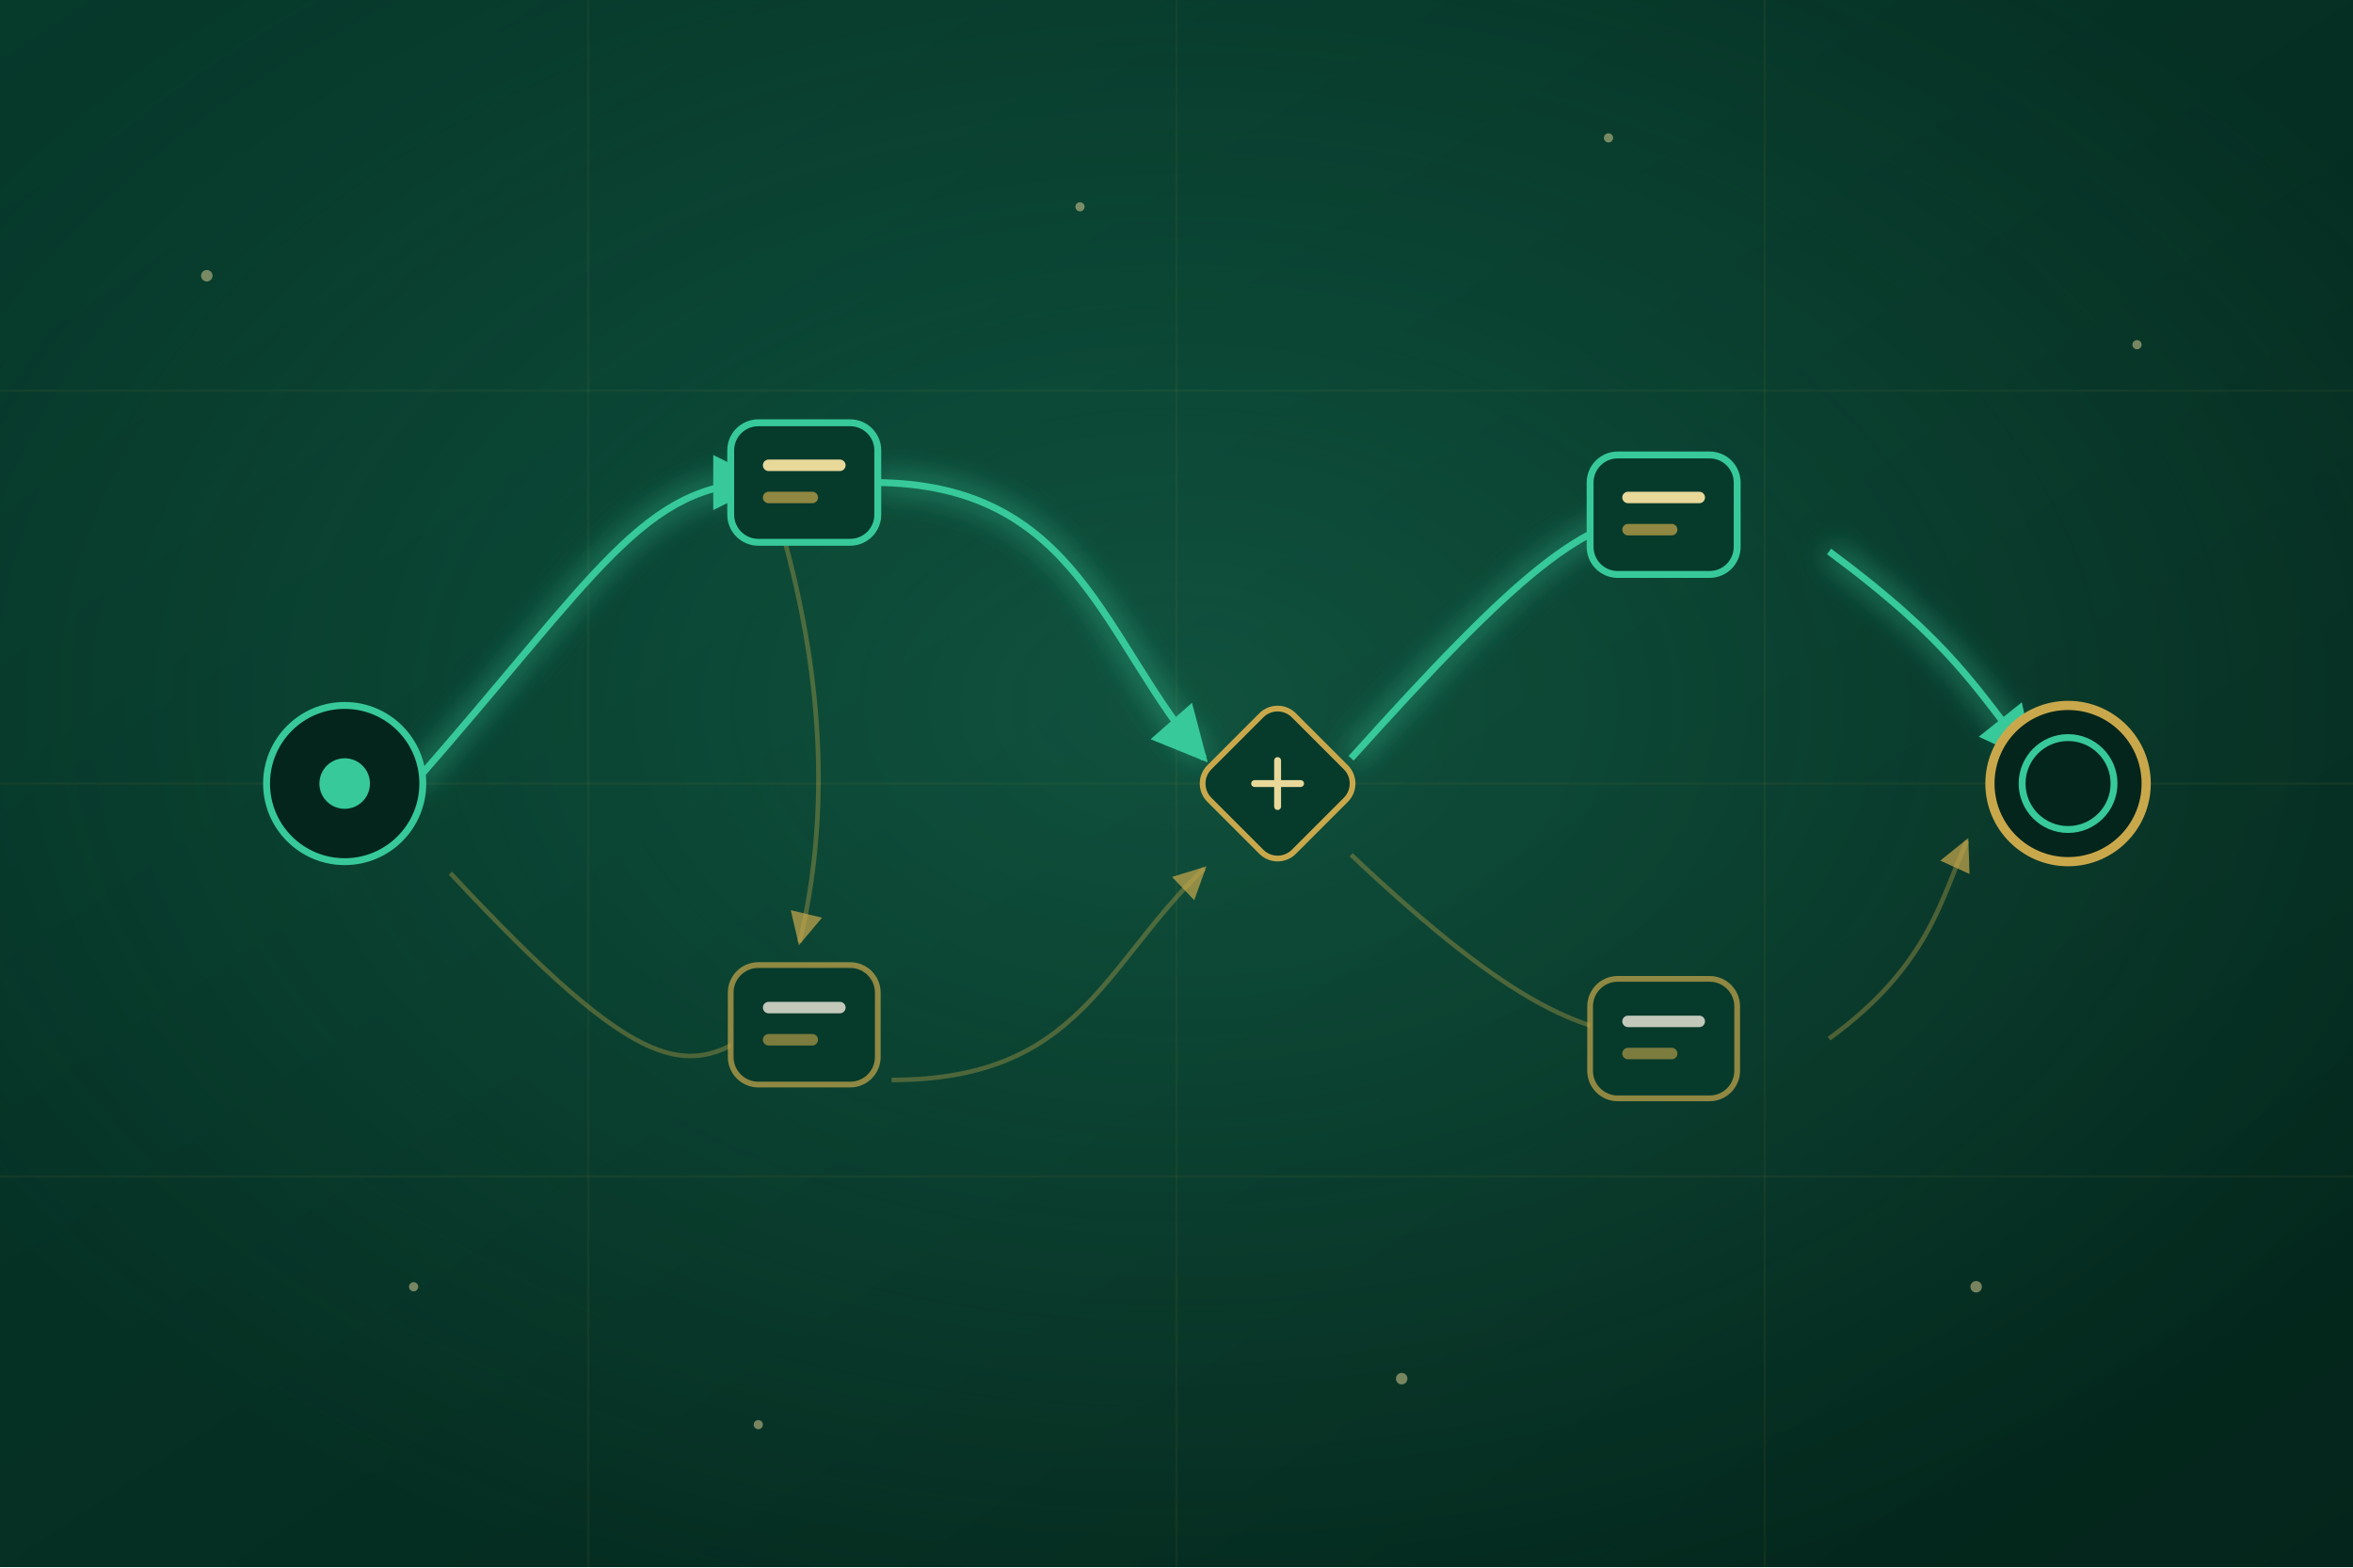
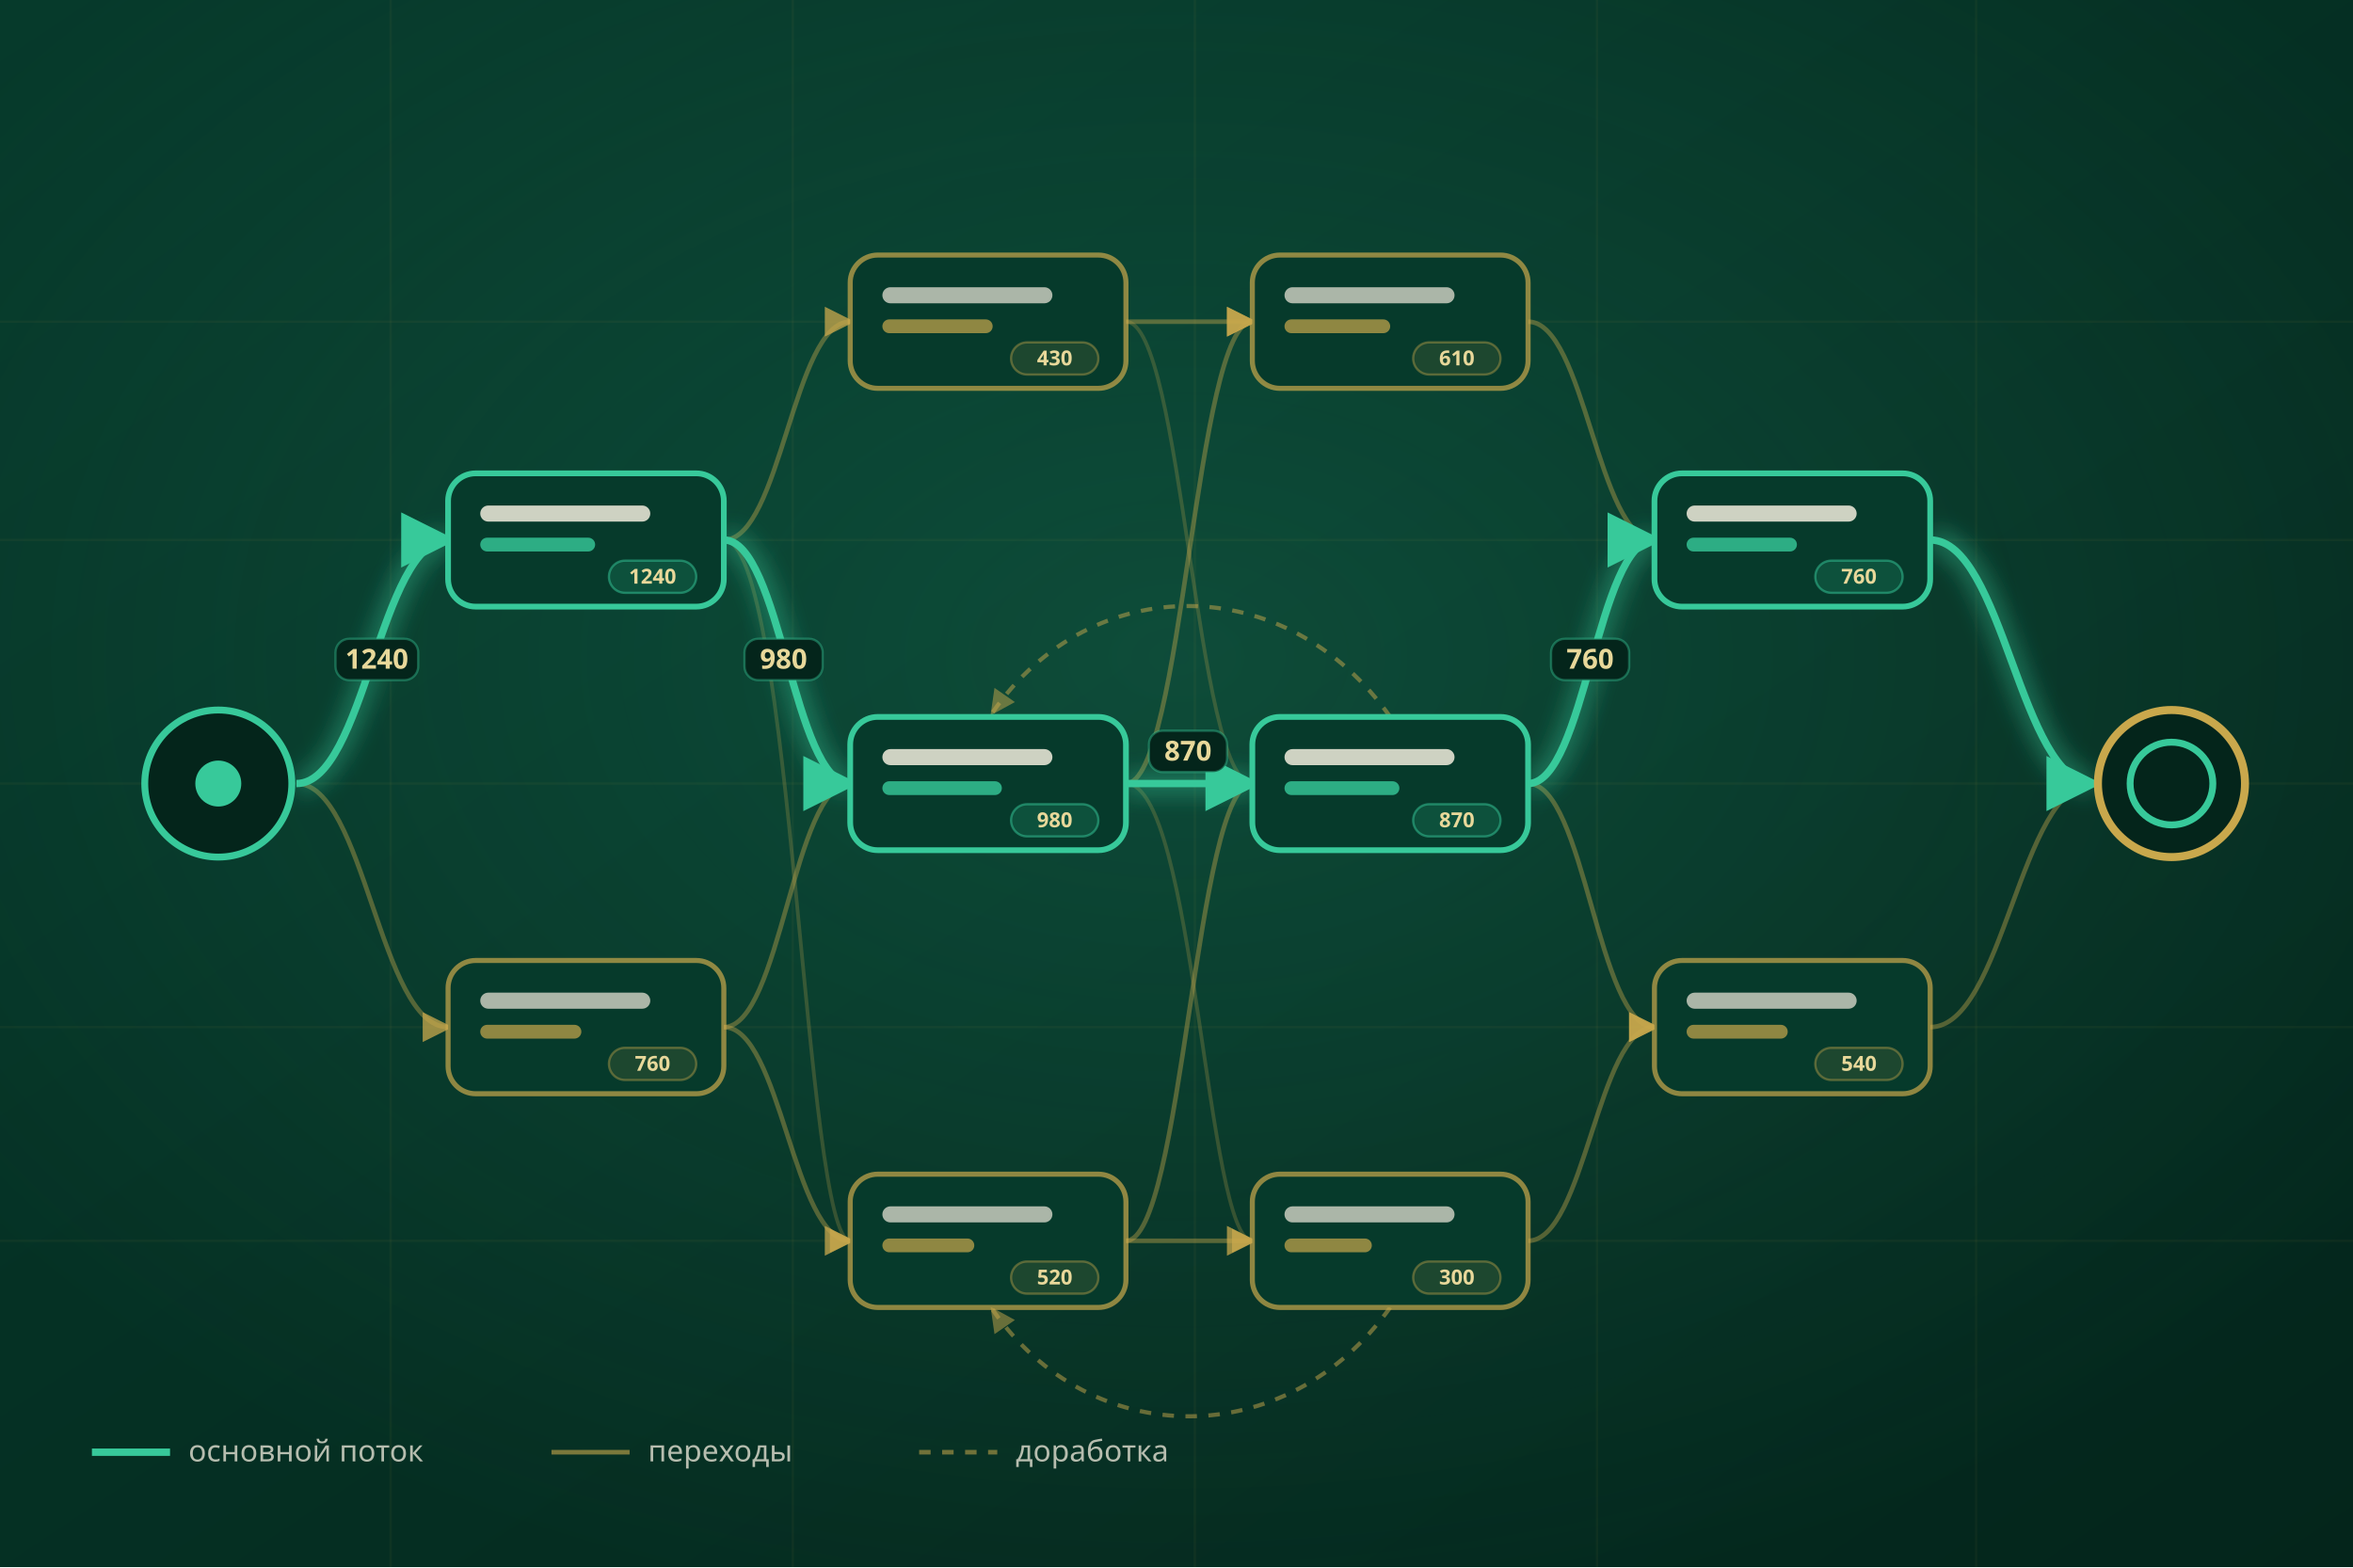
- <svg xmlns="http://www.w3.org/2000/svg" viewBox="0 0 1024 682" width="1024" height="682" fill="none">
+ <svg xmlns="http://www.w3.org/2000/svg" viewBox="0 0 1024 682" width="1024" height="682" fill="none" font-family="'Sora','Segoe UI',sans-serif">
  <defs>
    <linearGradient id="bg" x1="0" y1="0" x2="1" y2="1">
      <stop offset="0" stop-color="#063A2B" />
      <stop offset="1" stop-color="#04251B" />
    </linearGradient>
-     <radialGradient id="glow" cx="0.5" cy="0.45" r="0.6">
-       <stop offset="0" stop-color="#37C99A" stop-opacity="0.22" />
+     <radialGradient id="glow" cx="0.5" cy="0.42" r="0.62">
+       <stop offset="0" stop-color="#37C99A" stop-opacity="0.18" />
      <stop offset="1" stop-color="#37C99A" stop-opacity="0" />
    </radialGradient>
-     <filter id="soft" x="-40%" y="-40%" width="180%" height="180%">
-       <feGaussianBlur stdDeviation="6" />
+     <filter id="soft" x="-30%" y="-30%" width="160%" height="160%">
+       <feGaussianBlur stdDeviation="5" />
    </filter>
-     <marker id="arrGold" viewBox="0 0 10 10" refX="9" refY="5" markerWidth="7" markerHeight="7" orient="auto-start-reverse">
-       <path d="M0 0 L10 5 L0 10 z" fill="#C9A84C" fill-opacity="0.7" />
+     <marker id="aG" viewBox="0 0 10 10" refX="8.5" refY="5" markerWidth="6.5" markerHeight="6.5" orient="auto-start-reverse">
+       <path d="M0 0 L10 5 L0 10 z" fill="#C9A84C" fill-opacity="0.75" />
    </marker>
-     <marker id="arrMint" viewBox="0 0 10 10" refX="9" refY="5" markerWidth="8" markerHeight="8" orient="auto-start-reverse">
+     <marker id="aM" viewBox="0 0 10 10" refX="8.5" refY="5" markerWidth="7.5" markerHeight="7.5" orient="auto-start-reverse">
      <path d="M0 0 L10 5 L0 10 z" fill="#37C99A" />
+     </marker>
+     <marker id="aL" viewBox="0 0 10 10" refX="8.5" refY="5" markerWidth="6" markerHeight="6" orient="auto-start-reverse">
+       <path d="M0 0 L10 5 L0 10 z" fill="#C9A84C" fill-opacity="0.5" />
    </marker>
  </defs>
  <rect width="1024" height="682" fill="url(#bg)" />
  <rect width="1024" height="682" fill="url(#glow)" />
-   <g stroke="#C9A84C" stroke-opacity="0.06" stroke-width="1">
-     <path d="M0 170 H1024 M0 341 H1024 M0 512 H1024" />
-     <path d="M256 0 V682 M512 0 V682 M768 0 V682" />
+   <g stroke="#C9A84C" stroke-opacity="0.05" stroke-width="1">
+     <path d="M0 140 H1024 M0 235 H1024 M0 341 H1024 M0 447 H1024 M0 540 H1024" />
+     <path d="M170 0 V682 M345 0 V682 M520 0 V682 M695 0 V682 M860 0 V682" />
  </g>
-   <g fill="#E8D89A" fill-opacity="0.5">
-     <circle cx="90" cy="120" r="2.5" />
-     <circle cx="180" cy="560" r="2" />
-     <circle cx="470" cy="90" r="2" />
-     <circle cx="610" cy="600" r="2.5" />
-     <circle cx="930" cy="150" r="2" />
-     <circle cx="860" cy="560" r="2.5" />
-     <circle cx="330" cy="620" r="2" />
-     <circle cx="700" cy="60" r="2" />
+   <g stroke="#C9A84C" stroke-opacity="0.4" stroke-width="2" fill="none" marker-end="url(#aG)">
+     <path d="M129 341 C158.7 341 165.3 447 195 447" />
+     <path d="M315 235 C339.75 235 345.25 140 370 140" />
+     <path d="M315 447 C339.75 447 345.25 341 370 341" />
+     <path d="M315 447 C339.75 447 345.25 540 370 540" />
+     <path d="M490 140 L545 140" />
+     <path d="M490 341 C514.75 341 520.25 140 545 140" />
+     <path d="M490 540 C514.75 540 520.25 341 545 341" />
+     <path d="M490 540 L545 540" />
+     <path d="M665 140 C689.75 140 695.25 235 720 235" />
+     <path d="M665 341 C689.75 341 695.25 447 720 447" />
+     <path d="M665 540 C689.75 540 695.25 447 720 447" />
+     <path d="M840 447 C871.95 447 879.05 341 911 341" />
  </g>
-   <g stroke="#C9A84C" stroke-opacity="0.35" stroke-width="2" marker-end="url(#arrGold)" fill="none">
-     <path d="M196 380 C 280 470, 300 470, 332 446" />
-     <path d="M388 470 C 470 470, 480 420, 524 378" />
-     <path d="M340 230 C 360 300, 360 360, 348 410" />
-     <path d="M588 372 C 660 440, 690 450, 724 452" />
-     <path d="M796 452 C 840 420, 845 390, 856 366" />
+   <g stroke="#C9A84C" stroke-opacity="0.24" stroke-width="1.6" fill="none" marker-end="url(#aG)">
+     <path d="M315 235 C345 235 350 540 370 540" />
+     <path d="M490 140 C514.75 140 520.25 341 545 341" />
+     <path d="M490 341 C520 341 525 540 545 540" />
  </g>
-   <g filter="url(#soft)" stroke="#37C99A" stroke-opacity="0.55" stroke-width="7" fill="none">
-     <path d="M180 341 C 260 250, 280 210, 332 210" />
-     <path d="M380 210 C 470 210, 480 280, 524 330" />
-     <path d="M588 330 C 660 250, 690 224, 724 224" />
-     <path d="M796 240 C 850 280, 860 300, 884 330" />
+   <g stroke="#C9A84C" stroke-opacity="0.5" stroke-width="1.8" stroke-dasharray="5 5" fill="none" marker-end="url(#aL)">
+     <path d="M605 312 C560 248 475 248 432 310" />
+     <path d="M605 569 C560 632 475 632 432 570" />
  </g>
-   <g stroke="#37C99A" stroke-width="3" marker-end="url(#arrMint)" fill="none">
-     <path d="M180 341 C 260 250, 280 210, 332 210" />
-     <path d="M380 210 C 470 210, 480 280, 524 330" />
-     <path d="M588 330 C 660 250, 690 224, 724 224" />
-     <path d="M796 240 C 850 280, 860 300, 884 330" />
+   <g filter="url(#soft)" stroke="#37C99A" stroke-opacity="0.5" stroke-width="8" fill="none">
+     <path d="M129 341 C158.7 341 165.3 235 195 235" />
+     <path d="M315 235 C339.75 235 345.25 341 370 341" />
+     <path d="M490 341 L545 341" />
+     <path d="M665 341 C689.75 341 695.25 235 720 235" />
+     <path d="M840 235 C871.95 235 879.05 341 911 341" />
  </g>
-   <g>
-     <circle cx="150" cy="341" r="34" fill="#04251B" stroke="#37C99A" stroke-width="3" />
-     <circle cx="150" cy="341" r="11" fill="#37C99A" />
+   <g stroke="#37C99A" stroke-width="3.2" fill="none" marker-end="url(#aM)">
+     <path d="M129 341 C158.7 341 165.3 235 195 235" />
+     <path d="M315 235 C339.75 235 345.25 341 370 341" />
+     <path d="M490 341 L545 341" />
+     <path d="M665 341 C689.75 341 695.25 235 720 235" />
+     <path d="M840 235 C871.95 235 879.05 341 911 341" />
+   </g>
+   <g font-size="12" font-weight="700" fill="#E8D89A" text-anchor="middle">
    <g>
-       <rect x="318" y="184" width="64" height="52" rx="12" fill="#063A2B" stroke="#37C99A" stroke-width="3" />
-       <rect x="332" y="200" width="36" height="5" rx="2.5" fill="#E8D89A" />
-       <rect x="332" y="214" width="24" height="5" rx="2.5" fill="#C9A84C" fill-opacity="0.7" />
+       <rect x="146" y="278" width="36" height="18" rx="6" fill="#04251B" stroke="#37C99A" stroke-opacity="0.4" />
+       <text x="164" y="291">1240</text>
    </g>
    <g>
-       <rect x="318" y="420" width="64" height="52" rx="12" fill="#063A2B" stroke="#C9A84C" stroke-width="2.5" stroke-opacity="0.7" />
-       <rect x="332" y="436" width="36" height="5" rx="2.5" fill="#F1ECDD" fill-opacity="0.8" />
-       <rect x="332" y="450" width="24" height="5" rx="2.5" fill="#C9A84C" fill-opacity="0.6" />
-     </g>
-     <g transform="translate(556 341)">
-       <rect x="-26" y="-26" width="52" height="52" rx="10" transform="rotate(45)" fill="#063A2B" stroke="#C9A84C" stroke-width="2.5" />
-       <path d="M-10 0 H10 M0 -10 V10" stroke="#E8D89A" stroke-width="3" stroke-linecap="round" />
+       <rect x="324" y="278" width="34" height="18" rx="6" fill="#04251B" stroke="#37C99A" stroke-opacity="0.4" />
+       <text x="341" y="291">980</text>
    </g>
    <g>
-       <rect x="692" y="198" width="64" height="52" rx="12" fill="#063A2B" stroke="#37C99A" stroke-width="3" />
-       <rect x="706" y="214" width="36" height="5" rx="2.5" fill="#E8D89A" />
-       <rect x="706" y="228" width="24" height="5" rx="2.5" fill="#C9A84C" fill-opacity="0.7" />
+       <rect x="500" y="318" width="34" height="18" rx="6" fill="#04251B" stroke="#37C99A" stroke-opacity="0.4" />
+       <text x="517" y="331">870</text>
    </g>
    <g>
-       <rect x="692" y="426" width="64" height="52" rx="12" fill="#063A2B" stroke="#C9A84C" stroke-width="2.5" stroke-opacity="0.7" />
-       <rect x="706" y="442" width="36" height="5" rx="2.5" fill="#F1ECDD" fill-opacity="0.8" />
-       <rect x="706" y="456" width="24" height="5" rx="2.5" fill="#C9A84C" fill-opacity="0.6" />
+       <rect x="675" y="278" width="34" height="18" rx="6" fill="#04251B" stroke="#37C99A" stroke-opacity="0.4" />
+       <text x="692" y="291">760</text>
    </g>
-     <circle cx="900" cy="341" r="34" fill="#04251B" stroke="#C9A84C" stroke-width="4" />
-     <circle cx="900" cy="341" r="20" fill="none" stroke="#37C99A" stroke-width="3" />
+   </g>
+   <circle cx="95" cy="341" r="32" fill="#04251B" stroke="#37C99A" stroke-width="3" />
+   <circle cx="95" cy="341" r="10" fill="#37C99A" />
+   <circle cx="945" cy="341" r="32" fill="#04251B" stroke="#C9A84C" stroke-width="3.5" />
+   <circle cx="945" cy="341" r="18" fill="none" stroke="#37C99A" stroke-width="3" />
+   <g transform="translate(195,206)">
+     <rect width="120" height="58" rx="12" fill="#063A2B" stroke="#37C99A" stroke-width="2.5" />
+     <rect x="14" y="14" width="74" height="7" rx="3.5" fill="#F1ECDD" fill-opacity="0.85" />
+     <rect x="14" y="28" width="50" height="6" rx="3" fill="#37C99A" fill-opacity="0.8" />
+     <rect x="70" y="38" width="38" height="14" rx="7" fill="#37C99A" fill-opacity="0.16" stroke="#37C99A" stroke-opacity="0.5" />
+     <text x="89" y="48" font-size="9" font-weight="700" fill="#E8D89A" text-anchor="middle">1240</text>
+   </g>
+   <g transform="translate(195,418)">
+     <rect width="120" height="58" rx="12" fill="#063A2B" stroke="#C9A84C" stroke-width="2.2" stroke-opacity="0.7" />
+     <rect x="14" y="14" width="74" height="7" rx="3.5" fill="#F1ECDD" fill-opacity="0.7" />
+     <rect x="14" y="28" width="44" height="6" rx="3" fill="#C9A84C" fill-opacity="0.7" />
+     <rect x="70" y="38" width="38" height="14" rx="7" fill="#C9A84C" fill-opacity="0.12" stroke="#C9A84C" stroke-opacity="0.4" />
+     <text x="89" y="48" font-size="9" font-weight="700" fill="#E8D89A" text-anchor="middle">760</text>
+   </g>
+   <g transform="translate(370,111)">
+     <rect width="120" height="58" rx="12" fill="#063A2B" stroke="#C9A84C" stroke-width="2.2" stroke-opacity="0.7" />
+     <rect x="14" y="14" width="74" height="7" rx="3.5" fill="#F1ECDD" fill-opacity="0.7" />
+     <rect x="14" y="28" width="48" height="6" rx="3" fill="#C9A84C" fill-opacity="0.7" />
+     <rect x="70" y="38" width="38" height="14" rx="7" fill="#C9A84C" fill-opacity="0.12" stroke="#C9A84C" stroke-opacity="0.4" />
+     <text x="89" y="48" font-size="9" font-weight="700" fill="#E8D89A" text-anchor="middle">430</text>
+   </g>
+   <g transform="translate(370,312)">
+     <rect width="120" height="58" rx="12" fill="#063A2B" stroke="#37C99A" stroke-width="2.5" />
+     <rect x="14" y="14" width="74" height="7" rx="3.5" fill="#F1ECDD" fill-opacity="0.85" />
+     <rect x="14" y="28" width="52" height="6" rx="3" fill="#37C99A" fill-opacity="0.8" />
+     <rect x="70" y="38" width="38" height="14" rx="7" fill="#37C99A" fill-opacity="0.16" stroke="#37C99A" stroke-opacity="0.5" />
+     <text x="89" y="48" font-size="9" font-weight="700" fill="#E8D89A" text-anchor="middle">980</text>
+   </g>
+   <g transform="translate(370,511)">
+     <rect width="120" height="58" rx="12" fill="#063A2B" stroke="#C9A84C" stroke-width="2.2" stroke-opacity="0.7" />
+     <rect x="14" y="14" width="74" height="7" rx="3.5" fill="#F1ECDD" fill-opacity="0.7" />
+     <rect x="14" y="28" width="40" height="6" rx="3" fill="#C9A84C" fill-opacity="0.7" />
+     <rect x="70" y="38" width="38" height="14" rx="7" fill="#C9A84C" fill-opacity="0.12" stroke="#C9A84C" stroke-opacity="0.4" />
+     <text x="89" y="48" font-size="9" font-weight="700" fill="#E8D89A" text-anchor="middle">520</text>
+   </g>
+   <g transform="translate(545,111)">
+     <rect width="120" height="58" rx="12" fill="#063A2B" stroke="#C9A84C" stroke-width="2.2" stroke-opacity="0.7" />
+     <rect x="14" y="14" width="74" height="7" rx="3.5" fill="#F1ECDD" fill-opacity="0.7" />
+     <rect x="14" y="28" width="46" height="6" rx="3" fill="#C9A84C" fill-opacity="0.7" />
+     <rect x="70" y="38" width="38" height="14" rx="7" fill="#C9A84C" fill-opacity="0.12" stroke="#C9A84C" stroke-opacity="0.4" />
+     <text x="89" y="48" font-size="9" font-weight="700" fill="#E8D89A" text-anchor="middle">610</text>
+   </g>
+   <g transform="translate(545,312)">
+     <rect width="120" height="58" rx="12" fill="#063A2B" stroke="#37C99A" stroke-width="2.5" />
+     <rect x="14" y="14" width="74" height="7" rx="3.5" fill="#F1ECDD" fill-opacity="0.85" />
+     <rect x="14" y="28" width="50" height="6" rx="3" fill="#37C99A" fill-opacity="0.8" />
+     <rect x="70" y="38" width="38" height="14" rx="7" fill="#37C99A" fill-opacity="0.16" stroke="#37C99A" stroke-opacity="0.5" />
+     <text x="89" y="48" font-size="9" font-weight="700" fill="#E8D89A" text-anchor="middle">870</text>
+   </g>
+   <g transform="translate(545,511)">
+     <rect width="120" height="58" rx="12" fill="#063A2B" stroke="#C9A84C" stroke-width="2.2" stroke-opacity="0.7" />
+     <rect x="14" y="14" width="74" height="7" rx="3.5" fill="#F1ECDD" fill-opacity="0.7" />
+     <rect x="14" y="28" width="38" height="6" rx="3" fill="#C9A84C" fill-opacity="0.7" />
+     <rect x="70" y="38" width="38" height="14" rx="7" fill="#C9A84C" fill-opacity="0.12" stroke="#C9A84C" stroke-opacity="0.4" />
+     <text x="89" y="48" font-size="9" font-weight="700" fill="#E8D89A" text-anchor="middle">300</text>
+   </g>
+   <g transform="translate(720,206)">
+     <rect width="120" height="58" rx="12" fill="#063A2B" stroke="#37C99A" stroke-width="2.5" />
+     <rect x="14" y="14" width="74" height="7" rx="3.5" fill="#F1ECDD" fill-opacity="0.85" />
+     <rect x="14" y="28" width="48" height="6" rx="3" fill="#37C99A" fill-opacity="0.8" />
+     <rect x="70" y="38" width="38" height="14" rx="7" fill="#37C99A" fill-opacity="0.16" stroke="#37C99A" stroke-opacity="0.5" />
+     <text x="89" y="48" font-size="9" font-weight="700" fill="#E8D89A" text-anchor="middle">760</text>
+   </g>
+   <g transform="translate(720,418)">
+     <rect width="120" height="58" rx="12" fill="#063A2B" stroke="#C9A84C" stroke-width="2.2" stroke-opacity="0.7" />
+     <rect x="14" y="14" width="74" height="7" rx="3.5" fill="#F1ECDD" fill-opacity="0.7" />
+     <rect x="14" y="28" width="44" height="6" rx="3" fill="#C9A84C" fill-opacity="0.7" />
+     <rect x="70" y="38" width="38" height="14" rx="7" fill="#C9A84C" fill-opacity="0.12" stroke="#C9A84C" stroke-opacity="0.4" />
+     <text x="89" y="48" font-size="9" font-weight="700" fill="#E8D89A" text-anchor="middle">540</text>
+   </g>
+   <g transform="translate(40,632)" font-size="13" fill="#F1ECDD" fill-opacity="0.75">
+     <line x1="0" y1="0" x2="34" y2="0" stroke="#37C99A" stroke-width="3.2" />
+     <text x="42" y="4">основной поток</text>
+     <line x1="200" y1="0" x2="234" y2="0" stroke="#C9A84C" stroke-opacity="0.6" stroke-width="2" />
+     <text x="242" y="4">переходы</text>
+     <line x1="360" y1="0" x2="394" y2="0" stroke="#C9A84C" stroke-opacity="0.55" stroke-width="2" stroke-dasharray="5 5" />
+     <text x="402" y="4">доработка</text>
  </g>
</svg>
